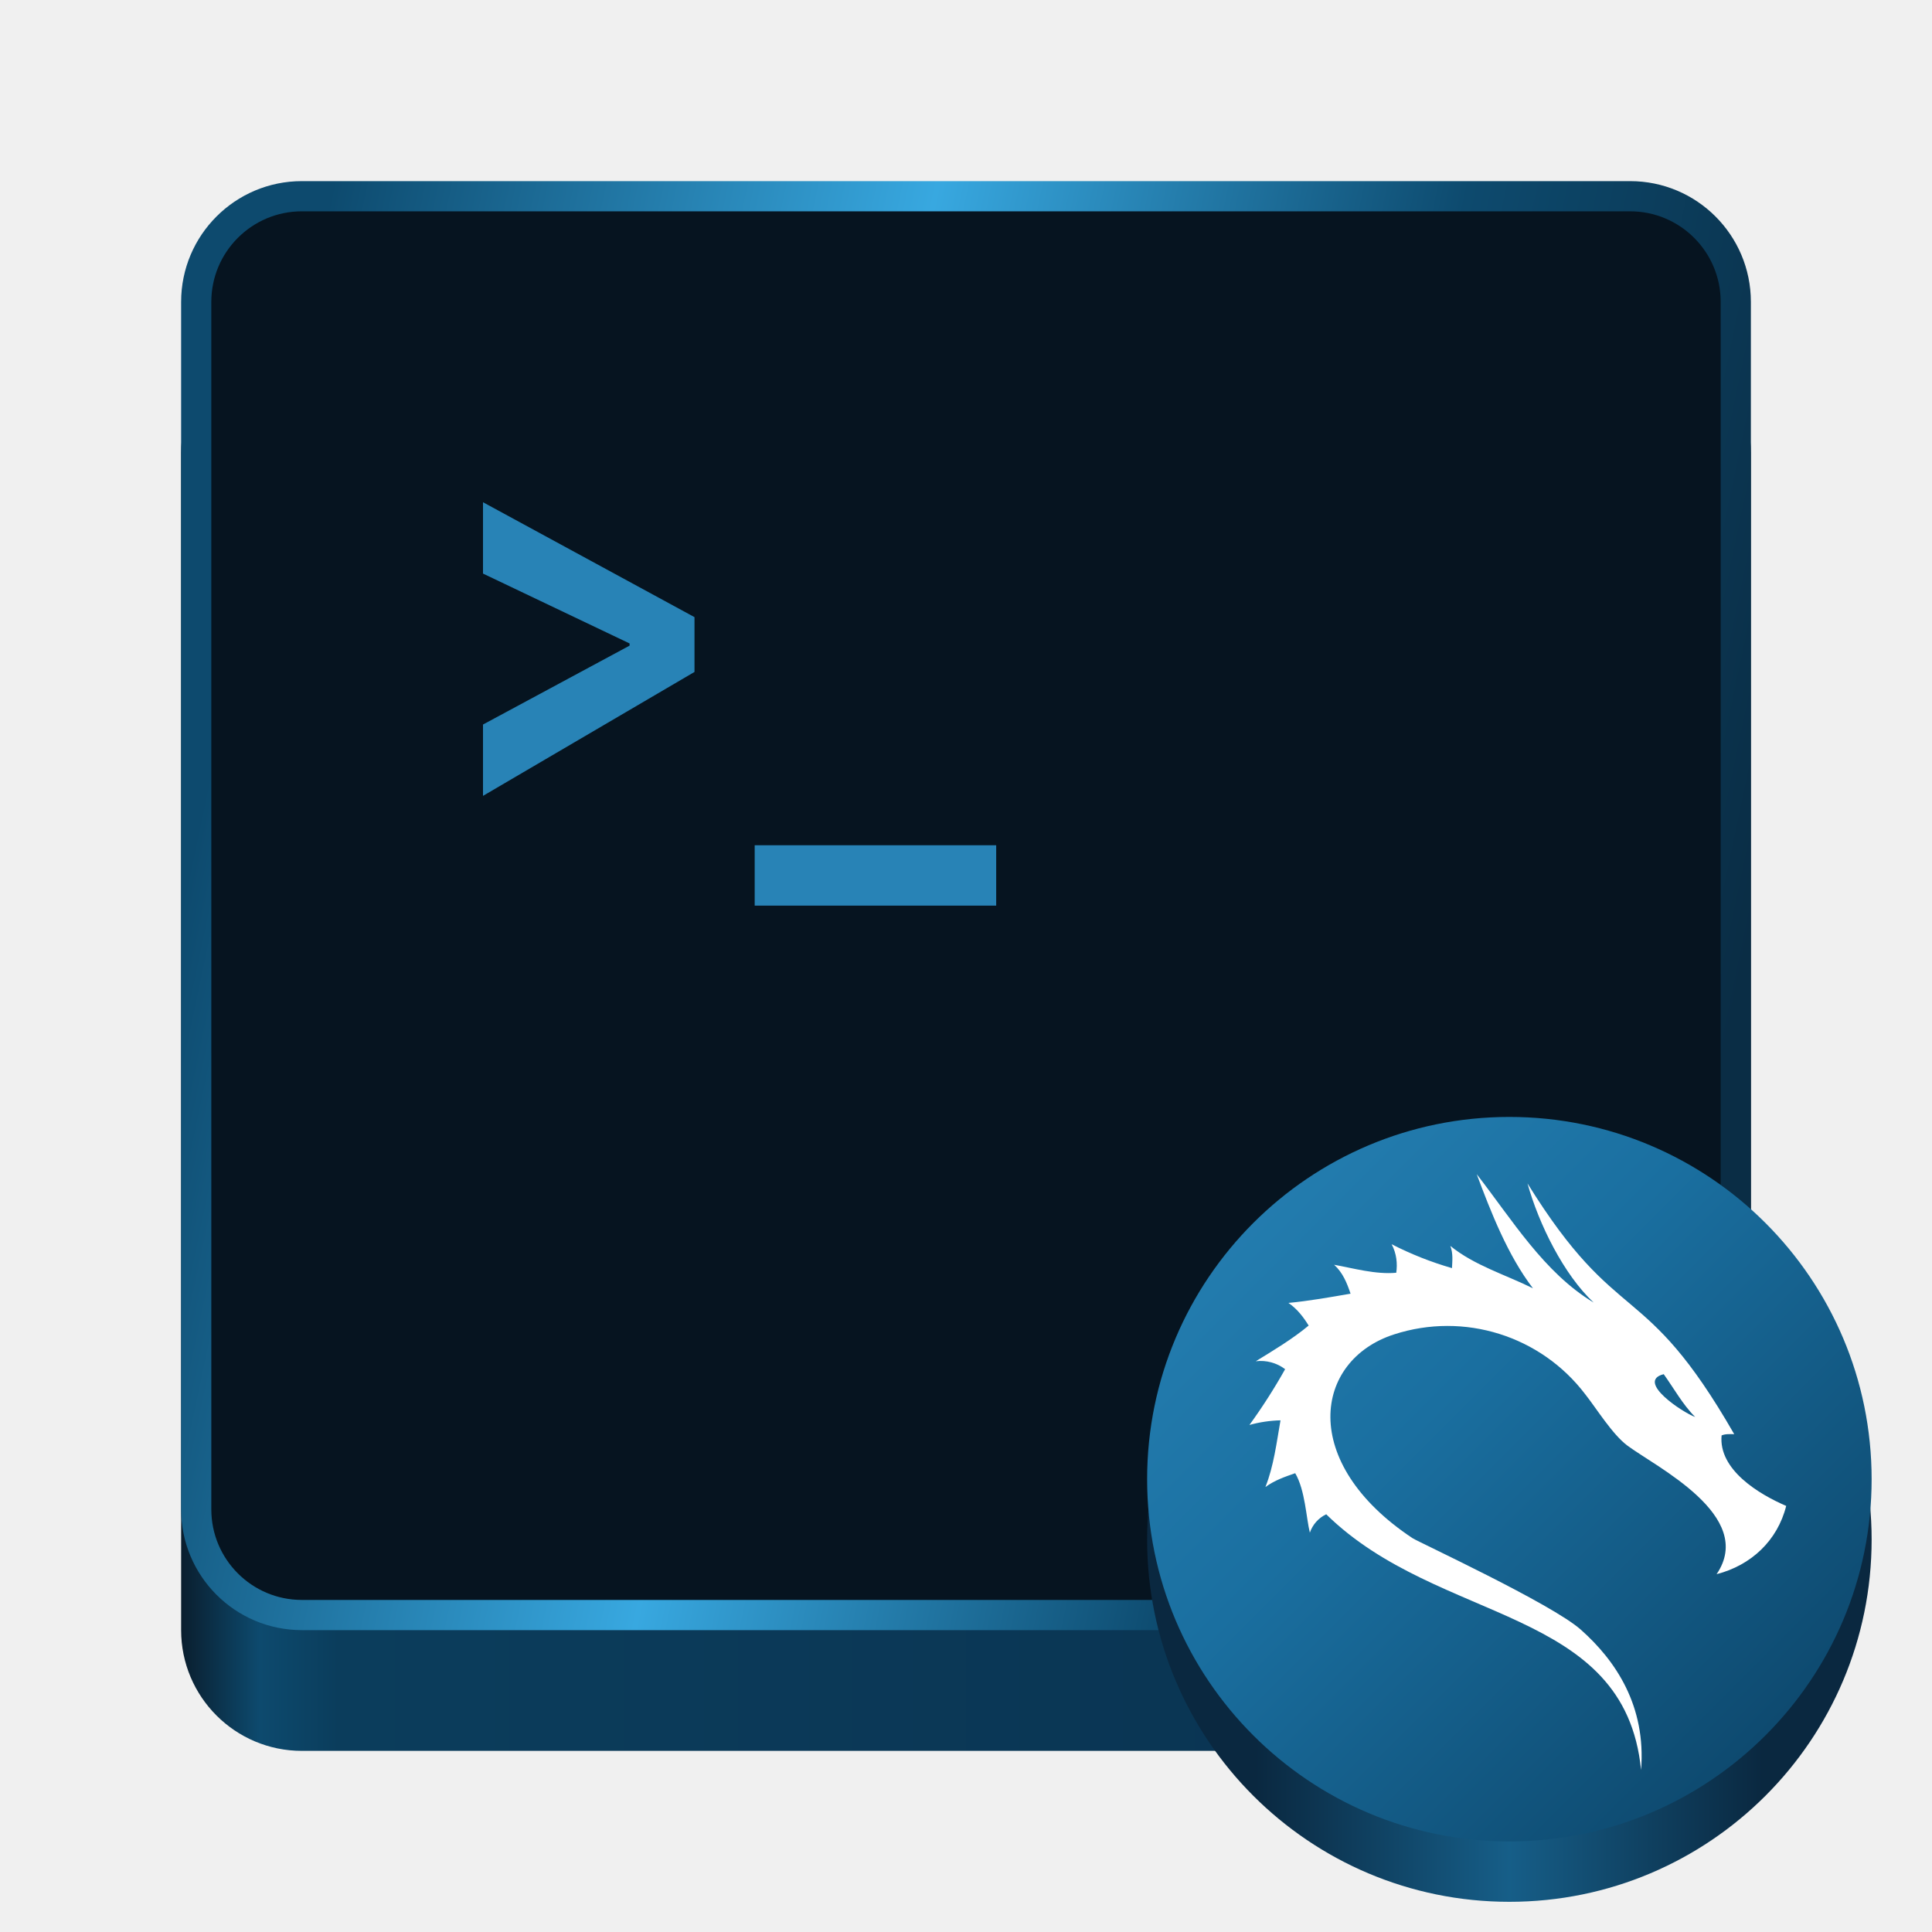
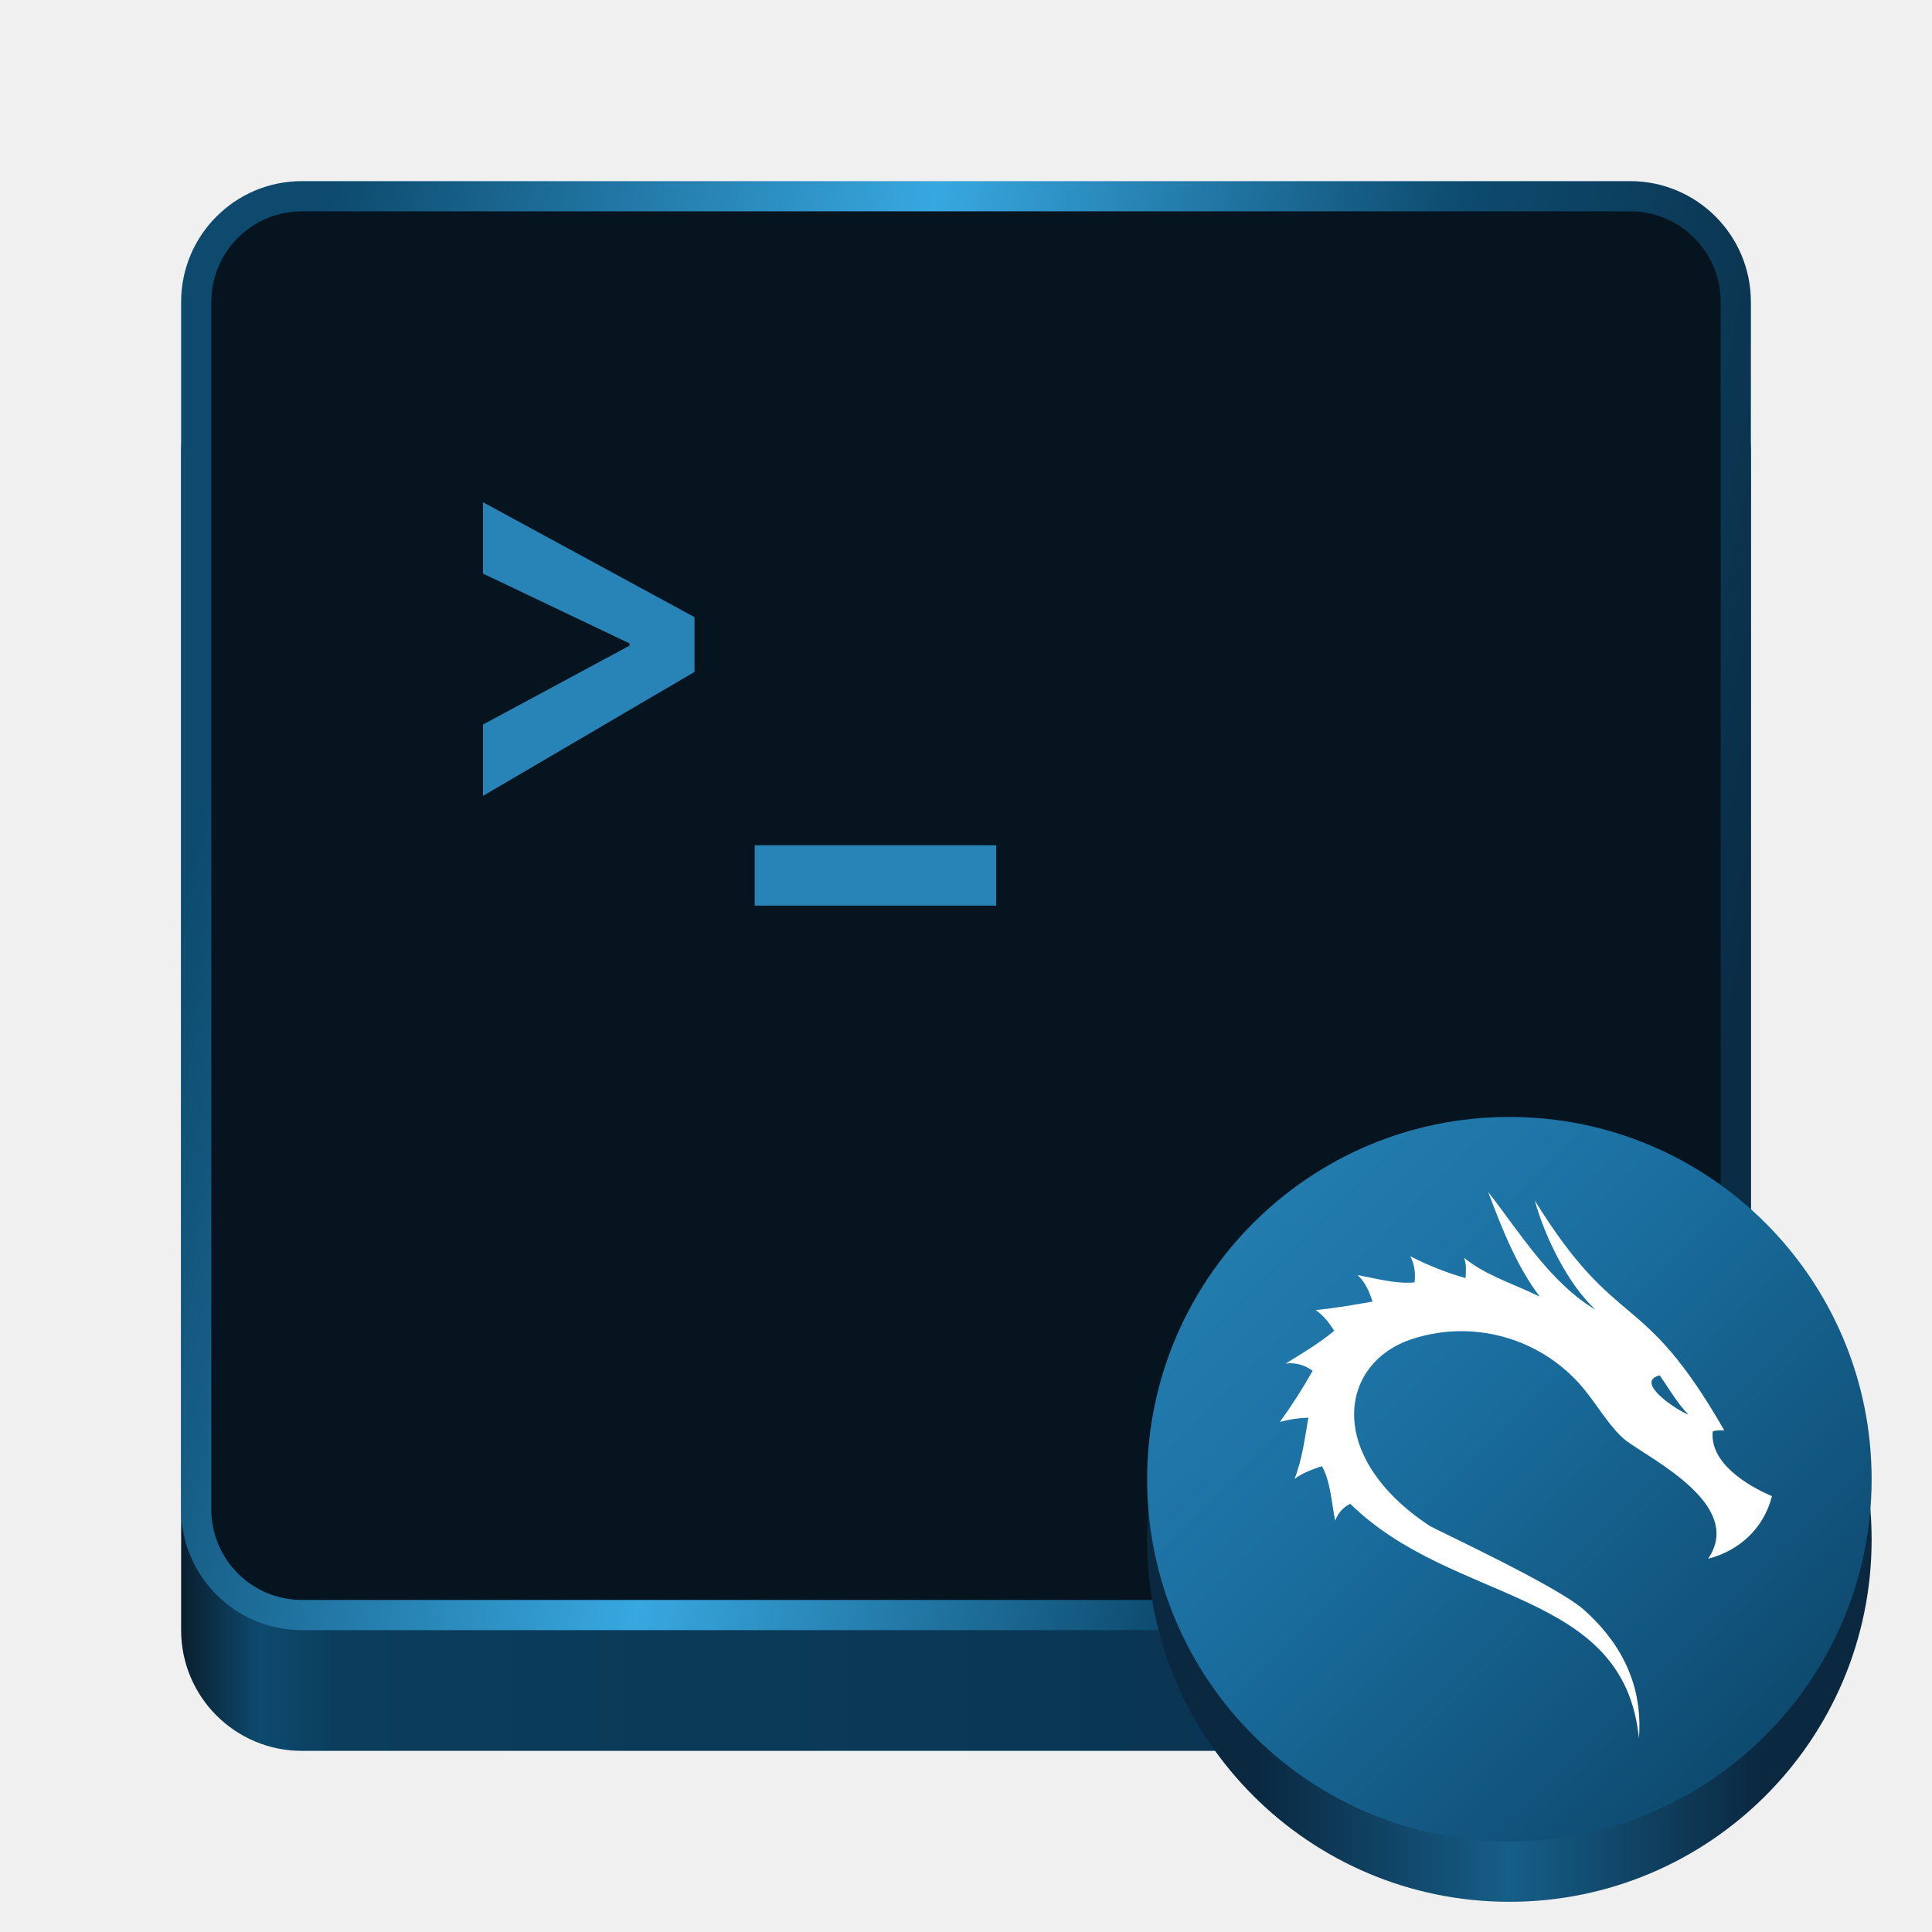
<svg xmlns="http://www.w3.org/2000/svg" height="128px" viewBox="0 0 128 128" width="128px">
  <defs>
    <linearGradient id="a" gradientUnits="userSpaceOnUse" x1="12" x2="116" y1="64" y2="64">
      <stop offset="0" stop-color="#0a1e2e" />
      <stop offset="0.05" stop-color="#0d4a6e" />
      <stop offset="0.1" stop-color="#0b3d5c" />
      <stop offset="0.9" stop-color="#0a3250" />
      <stop offset="0.95" stop-color="#0d4a6e" />
      <stop offset="1" stop-color="#0a1e2e" />
    </linearGradient>
    <linearGradient id="b" gradientUnits="userSpaceOnUse" x1="12" x2="112.041" y1="60" y2="80.988">
      <stop offset="0" stop-color="#0d4a6e" />
      <stop offset="0.384" stop-color="#38a8e0" />
      <stop offset="0.721" stop-color="#0d4a6e" />
      <stop offset="1" stop-color="#0a2d45" />
    </linearGradient>
    <linearGradient id="kaligrad" gradientUnits="userSpaceOnUse" x1="76" y1="74" x2="124" y2="122">
      <stop offset="0" stop-color="#2883b6" />
      <stop offset="0.4" stop-color="#1a6fa0" />
      <stop offset="1" stop-color="#0a3e60" />
    </linearGradient>
    <linearGradient id="shadowgrad" gradientUnits="userSpaceOnUse" x1="76" y1="102" x2="124" y2="102">
      <stop offset="0" stop-color="#0a2840" />
      <stop offset="0.15" stop-color="#0a2840" />
      <stop offset="0.5" stop-color="#165e88" />
      <stop offset="0.85" stop-color="#0a2840" />
      <stop offset="1" stop-color="#0a2840" />
    </linearGradient>
  </defs>
  <path d="m 20 22 h 88 c 4.418 0 8 3.582 8 8 v 78 c 0 4.418 -3.582 8 -8 8 h -88 c -4.418 0 -8 -3.582 -8 -8 v -78 c 0 -4.418 3.582 -8 8 -8 z m 0 0" fill="url(#a)" />
  <path d="m 20 12 h 88 c 4.418 0 8 3.582 8 8 v 80 c 0 4.418 -3.582 8 -8 8 h -88 c -4.418 0 -8 -3.582 -8 -8 v -80 c 0 -4.418 3.582 -8 8 -8 z m 0 0" fill="url(#b)" />
  <path d="m 20 14 h 88 c 3.312 0 6 2.688 6 6 v 80 c 0 3.312 -2.688 6 -6 6 h -88 c -3.312 0 -6 -2.688 -6 -6 v -80 c 0 -3.312 2.688 -6 6 -6 z m 0 0" fill="#061420" />
  <path d="m 46.012 40.887 l -14.012 -7.613 v 4.727 l 9.711 4.629 v 0.145 l -9.711 5.227 v 4.727 l 14.012 -8.211 z m 0 0" fill="#2883b6" />
  <path d="m 50 56 v 4 h 16 v -4 z m 0 0" fill="#2883b6" />
  <circle cx="100" cy="102" r="24" fill="url(#shadowgrad)" />
  <circle cx="100" cy="98" r="24" fill="url(#kaligrad)" />
-   <g transform="translate(65,62) scale(4.200)">
+   <g transform="translate(68.5,64.5) scale(3.850)">
    <path fill="#fff" d="M7.818 3.76c.224.599.49 1.281.887 1.8-.437-.216-.923-.36-1.303-.668.047.12.03.249.026.35a5.3 5.3 0 0 1-.952-.377c.08.15.093.31.073.45-.326.03-.679-.072-.98-.126.138.125.203.29.259.456-.322.056-.654.115-.98.146.138.093.24.228.319.357-.253.212-.573.403-.834.563a.64.64 0 0 1 .463.125 9 9 0 0 1-.563.88 2 2 0 0 1 .49-.073c-.062.352-.106.72-.238 1.052.147-.107.306-.161.47-.218.157.267.173.703.231.938a.5.5 0 0 1 .258-.29c1.78 1.748 4.71 1.442 4.967 4.034.08-1.01-.398-1.724-.952-2.215-.46-.408-2.555-1.378-2.653-1.442-1.801-1.194-1.558-2.807-.29-3.215a2.73 2.73 0 0 1 3.015.946c.176.223.427.631.662.807.445.334 2.036 1.109 1.409 2.03.545-.14.961-.53 1.098-1.077-.427-.183-1.07-.57-1.019-1.112.062-.026.13-.02.199-.02-1.436-2.5-1.819-1.63-3.261-3.955.18.644.572 1.438 1.044 1.879-.783-.47-1.291-1.313-1.845-2.025m2.95 3.155c.163.227.3.48.496.675-.19-.066-.945-.563-.496-.675" />
  </g>
</svg>
